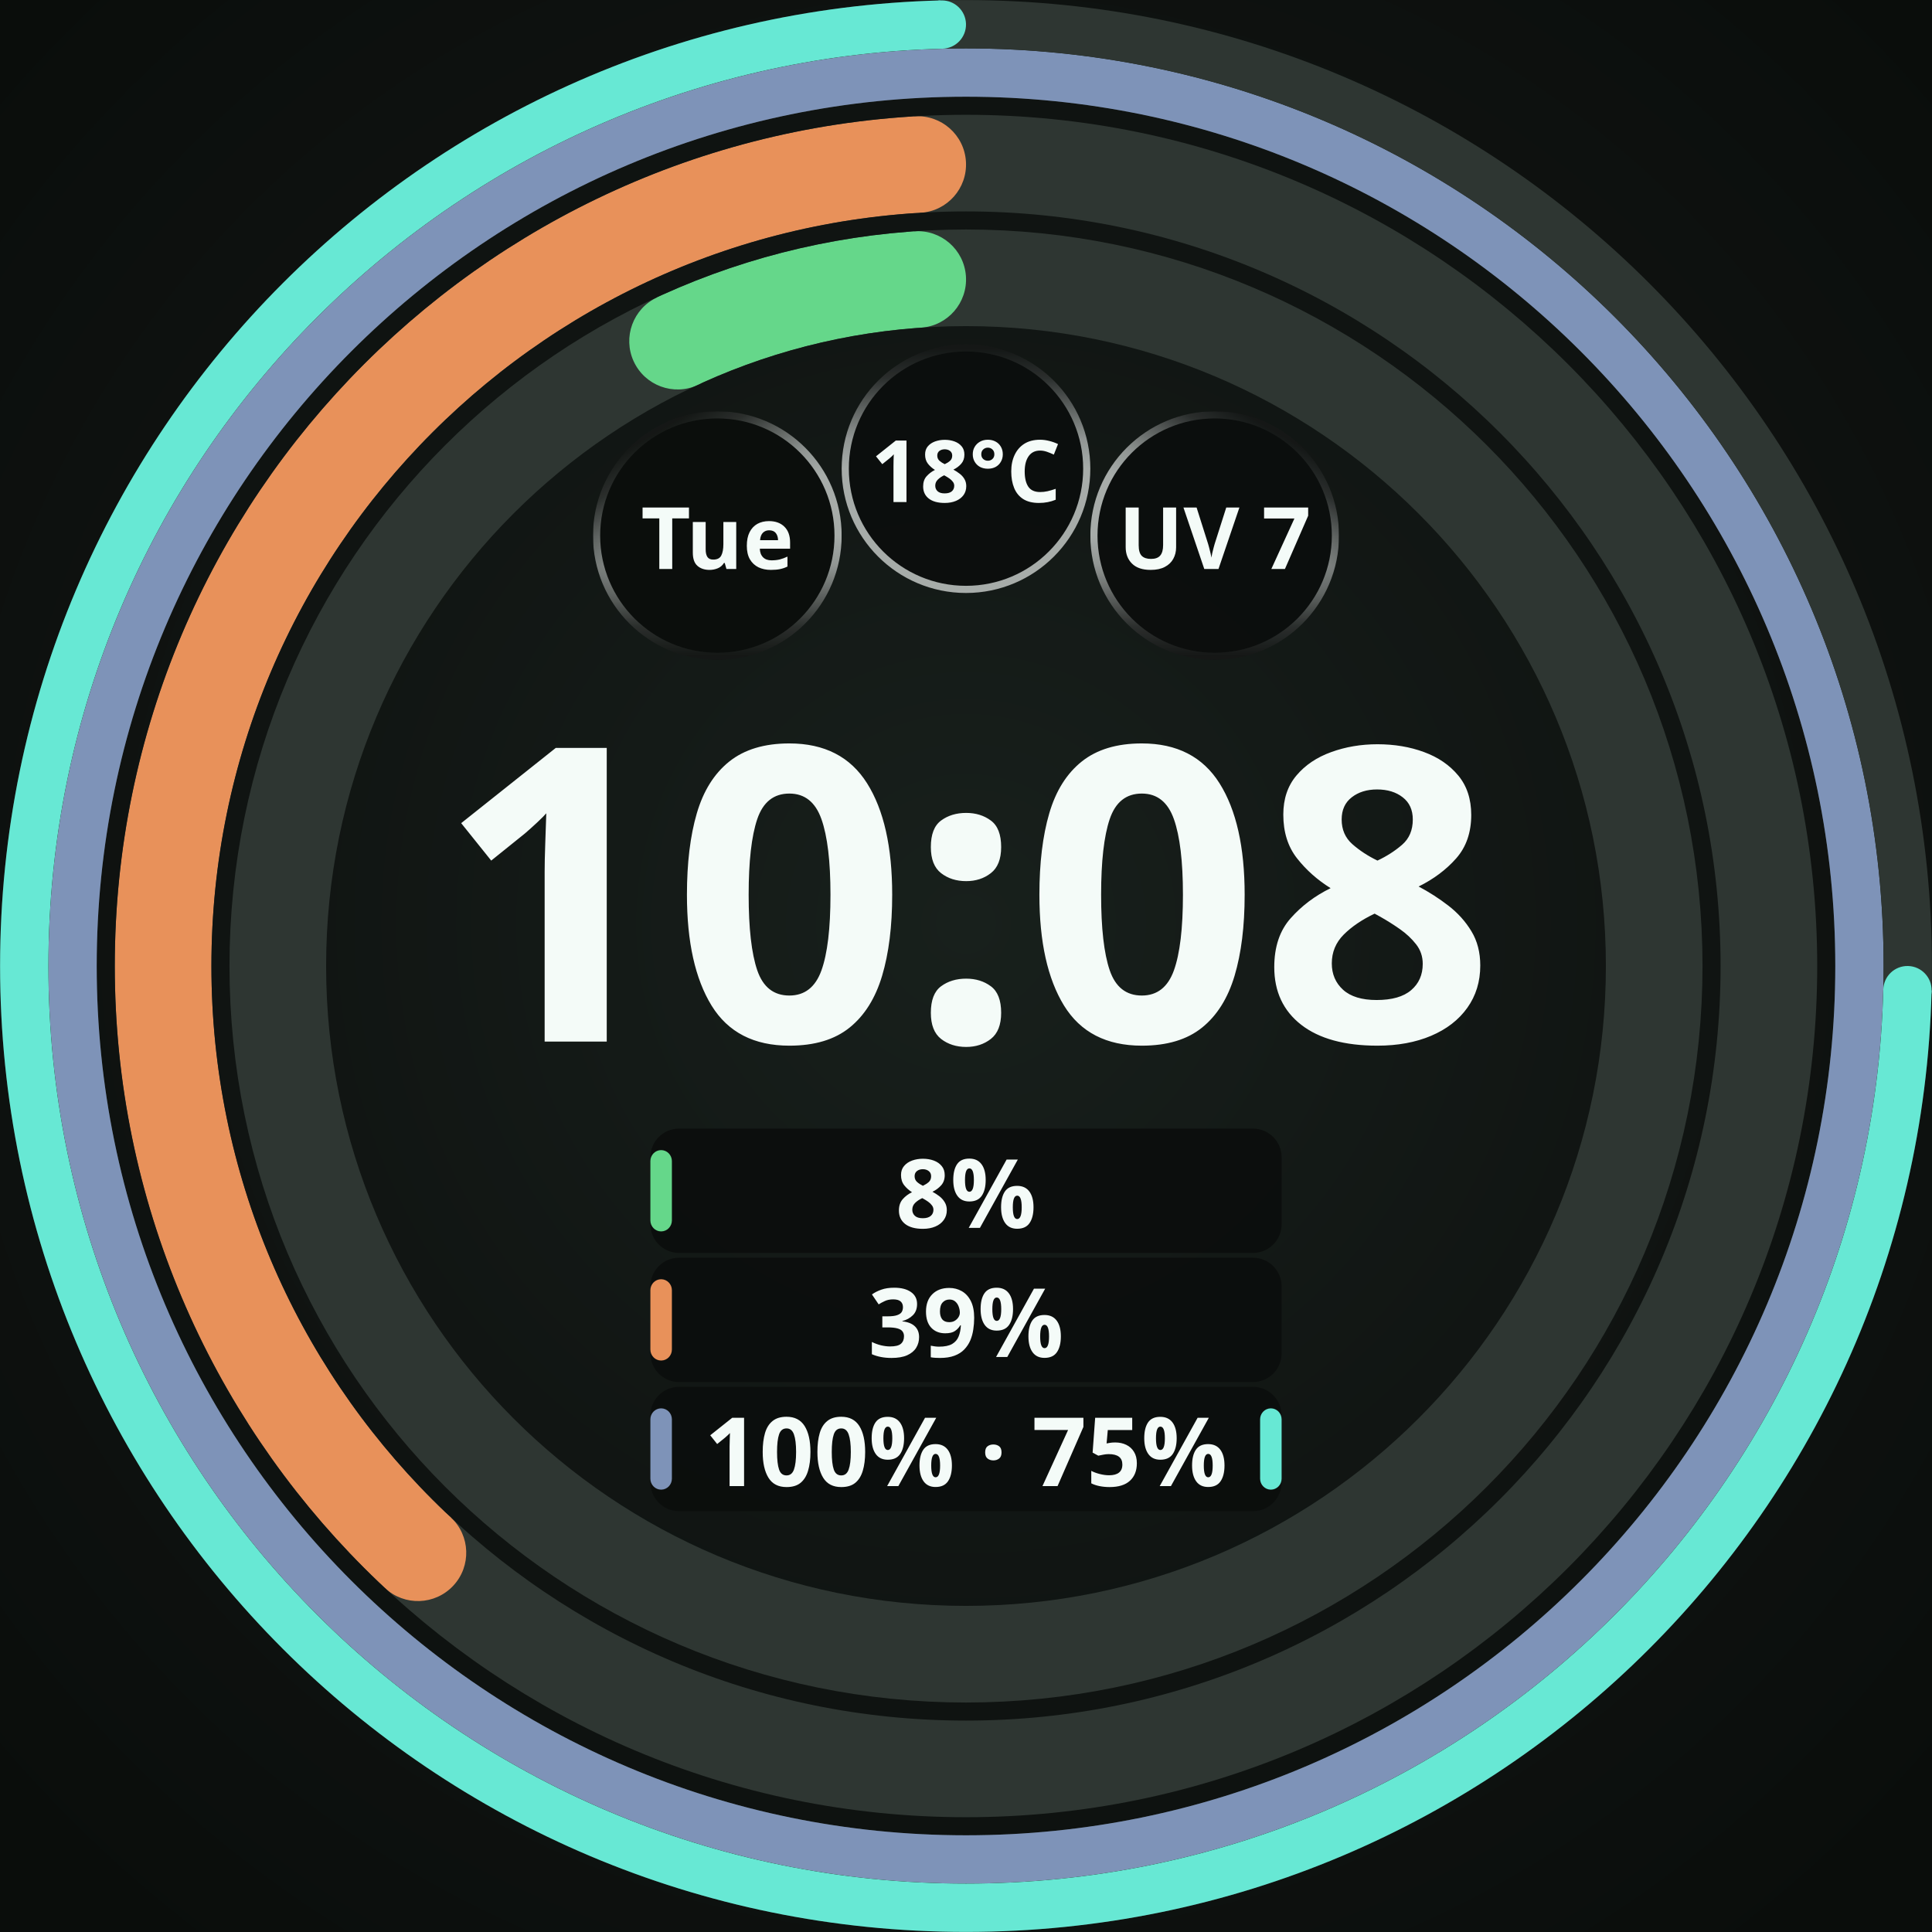
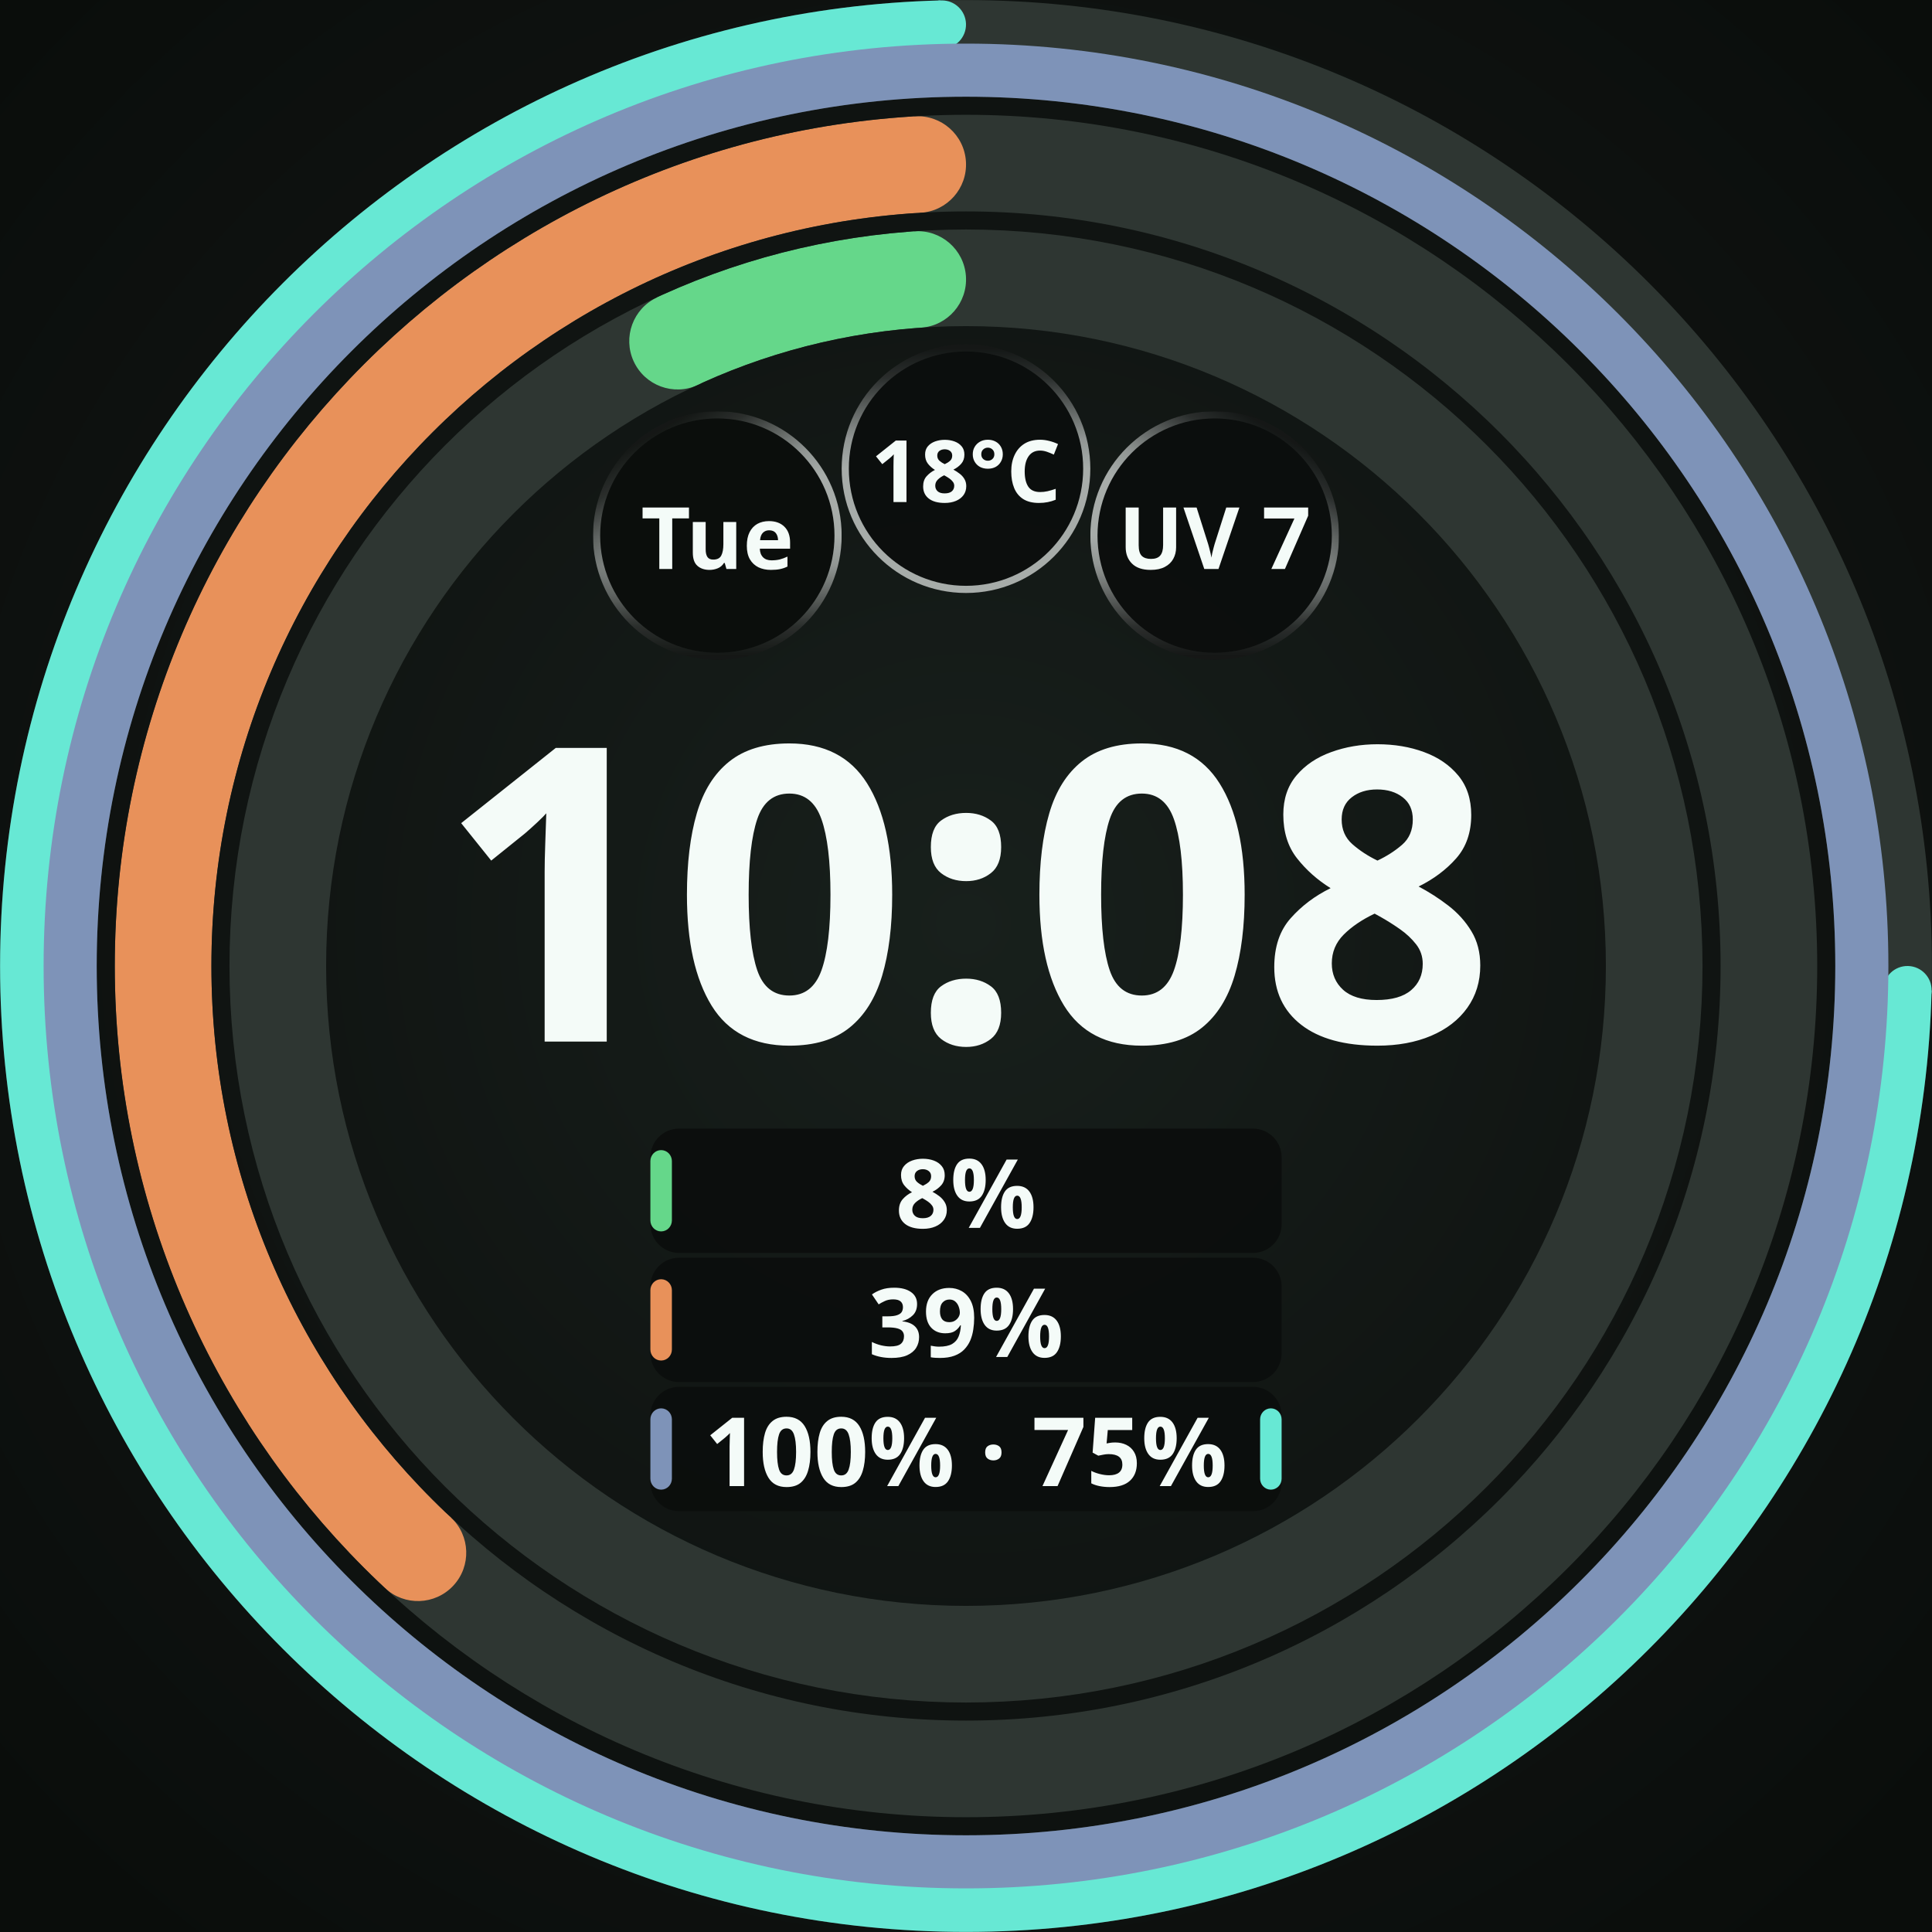
<svg xmlns="http://www.w3.org/2000/svg" width="450" height="450" viewBox="0 0 450 450" role="img" aria-label="Round · 3 providers · an untouched pool closes its half">
  <defs>
    <radialGradient id="lift" cx="50%" cy="48%" r="62%">
      <stop offset="0%" stop-color="#18201C" />
      <stop offset="55%" stop-color="#101412" />
      <stop offset="100%" stop-color="#0A0D0B" />
    </radialGradient>
    <radialGradient id="cellRecess" cx="50%" cy="50%" r="50%">
      <stop offset="0%" stop-color="#0B0E0C" />
      <stop offset="55%" stop-color="#0B0E0C" />
      <stop offset="100%" stop-color="#242A27" />
    </radialGradient>
  </defs>
  <g id="composition" transform="translate(225 225) scale(1.113861) translate(-225 -225)">
    <rect width="450" height="450" fill="url(#lift)" />
    <circle cx="225" cy="225" r="143.91" fill="none" stroke="#2E3632" stroke-width="20.205" />
    <defs>
      <mask id="arc-225-225-143.91-20.205000000000002" maskUnits="userSpaceOnUse" x="0" y="0" width="450" height="450">
        <circle cx="225" cy="225" r="143.91" fill="none" stroke="#ffffff" stroke-width="20.205" stroke-linecap="butt" stroke-dasharray="52.132 904.213" stroke-dashoffset="-841.979" transform="rotate(-90 225 225)" />
        <ellipse cx="225" cy="81.09" rx="10.103" ry="10.103" fill="#ffffff" transform="rotate(335.2222 225 225)" />
        <ellipse cx="225" cy="81.09" rx="10.103" ry="10.103" fill="#ffffff" transform="rotate(355.9778 225 225)" />
      </mask>
    </defs>
    <circle cx="225" cy="225" r="143.91" fill="none" stroke="#65D78A" stroke-width="20.205" mask="url(#arc-225-225-143.91-20.205000000000002)" />
    <circle cx="225" cy="225" r="167.895" fill="none" stroke="#2E3632" stroke-width="20.205" />
    <defs>
      <mask id="arc-225-225-167.89499999999998-20.205000000000002" maskUnits="userSpaceOnUse" x="0" y="0" width="450" height="450">
        <circle cx="225" cy="225" r="167.895" fill="none" stroke="#ffffff" stroke-width="20.205" stroke-linecap="butt" stroke-dasharray="391.212 1054.915" stroke-dashoffset="-653.601" transform="rotate(-90 225 225)" />
        <ellipse cx="225" cy="57.105" rx="10.103" ry="10.103" fill="#ffffff" transform="rotate(223.0476 225 225)" />
        <ellipse cx="225" cy="57.105" rx="10.103" ry="10.103" fill="#ffffff" transform="rotate(356.5524 225 225)" />
      </mask>
    </defs>
    <circle cx="225" cy="225" r="167.895" fill="none" stroke="#E8915A" stroke-width="20.205" mask="url(#arc-225-225-167.89499999999998-20.205000000000002)" />
-     <circle cx="225" cy="225" r="186.829" fill="none" stroke="#2E3632" stroke-width="10.103" />
-     <circle cx="225" cy="225" r="186.829" fill="none" stroke="#7E93B8" stroke-width="10.103" />
    <circle cx="225" cy="225" r="196.931" fill="none" stroke="#2E3632" stroke-width="10.103" />
    <defs>
      <mask id="arc-225-225-196.93125-10.102500000000001" maskUnits="userSpaceOnUse" x="0" y="0" width="450" height="450">
        <circle cx="225" cy="225" r="196.931" fill="none" stroke="#ffffff" stroke-width="10.103" stroke-linecap="butt" stroke-dasharray="917.914 1237.356" stroke-dashoffset="-314.39" transform="rotate(-90 225 225)" />
        <ellipse cx="225" cy="28.069" rx="5.051" ry="5.051" fill="#ffffff" transform="rotate(91.46963 225 225)" />
        <ellipse cx="225" cy="28.069" rx="5.051" ry="5.051" fill="#ffffff" transform="rotate(358.5304 225 225)" />
      </mask>
    </defs>
    <circle cx="225" cy="225" r="196.931" fill="none" stroke="#67E8D4" stroke-width="12.103" mask="url(#arc-225-225-196.93125-10.102500000000001)" />
+     <circle cx="225" cy="225" r="186.829" fill="none" stroke="#2E3632" stroke-width="10.103" />
+     <circle cx="225" cy="225" r="187.329" fill="none" stroke="#7E93B8" stroke-width="11.103" />
    <circle cx="173.0" cy="135.0" r="26.0" fill="#0B0E0C" />
    <defs>
      <linearGradient id="cellRing0" gradientUnits="userSpaceOnUse" x1="185.632" y1="156.863" x2="160.368" y2="113.137">
        <stop offset="0" stop-color="#F4FBF8" stop-opacity="0.667" />
        <stop offset="0.5" stop-color="#F4FBF8" stop-opacity="0.667" />
        <stop offset="0.625" stop-color="#F4FBF8" stop-opacity="0.569" />
        <stop offset="0.75" stop-color="#F4FBF8" stop-opacity="0.353" />
        <stop offset="0.875" stop-color="#F4FBF8" stop-opacity="0.137" />
        <stop offset="1" stop-color="#F4FBF8" stop-opacity="0.039" />
      </linearGradient>
      <linearGradient id="cellBottom0" gradientUnits="userSpaceOnUse" x1="173" y1="109.75" x2="173" y2="160.25">
        <stop offset="0" stop-color="white" stop-opacity="1" />
        <stop offset="0.5" stop-color="white" stop-opacity="1" />
        <stop offset="0.625" stop-color="white" stop-opacity="0.855" />
        <stop offset="0.75" stop-color="white" stop-opacity="0.529" />
        <stop offset="0.875" stop-color="white" stop-opacity="0.208" />
        <stop offset="1" stop-color="white" stop-opacity="0.059" />
      </linearGradient>
      <mask id="cellBottomMask0" maskUnits="userSpaceOnUse" x="147" y="109" width="52" height="52">
        <rect x="147" y="109" width="52" height="52" fill="url(#cellBottom0)" />
      </mask>
    </defs>
    <circle cx="173.0" cy="135.0" r="25.25" fill="none" stroke="url(#cellRing0)" stroke-width="1.50" stroke-opacity="1" mask="url(#cellBottomMask0)" />
    <text x="173.0" y="135.0" text-anchor="middle" dominant-baseline="central" font-family="Noto Sans, sans-serif" font-size="18.0" font-weight="700" fill="#F4FBF8" fill-opacity="1">Tue</text>
    <circle cx="225.0" cy="121.0" r="26.0" fill="#0B0E0C" fill-opacity="0.92" />
    <defs>
      <linearGradient id="cellRing1" gradientUnits="userSpaceOnUse" x1="225" y1="146.25" x2="225" y2="95.75">
        <stop offset="0" stop-color="#F4FBF8" stop-opacity="0.667" />
        <stop offset="0.5" stop-color="#F4FBF8" stop-opacity="0.667" />
        <stop offset="0.625" stop-color="#F4FBF8" stop-opacity="0.569" />
        <stop offset="0.75" stop-color="#F4FBF8" stop-opacity="0.353" />
        <stop offset="0.875" stop-color="#F4FBF8" stop-opacity="0.137" />
        <stop offset="1" stop-color="#F4FBF8" stop-opacity="0.039" />
      </linearGradient>
    </defs>
    <circle cx="225.0" cy="121.0" r="25.25" fill="none" stroke="url(#cellRing1)" stroke-width="1.50" stroke-opacity="1" />
    <text x="225.0" y="121.0" text-anchor="middle" dominant-baseline="central" font-family="Noto Sans, sans-serif" font-size="18.0" font-weight="700" fill="#F4FBF8" fill-opacity="1">18°C</text>
    <circle cx="277.0" cy="135.0" r="26.0" fill="#0B0E0C" fill-opacity="0.92" />
    <defs>
      <linearGradient id="cellRing2" gradientUnits="userSpaceOnUse" x1="264.368" y1="156.863" x2="289.632" y2="113.137">
        <stop offset="0" stop-color="#F4FBF8" stop-opacity="0.667" />
        <stop offset="0.5" stop-color="#F4FBF8" stop-opacity="0.667" />
        <stop offset="0.625" stop-color="#F4FBF8" stop-opacity="0.569" />
        <stop offset="0.75" stop-color="#F4FBF8" stop-opacity="0.353" />
        <stop offset="0.875" stop-color="#F4FBF8" stop-opacity="0.137" />
        <stop offset="1" stop-color="#F4FBF8" stop-opacity="0.039" />
      </linearGradient>
      <linearGradient id="cellBottom2" gradientUnits="userSpaceOnUse" x1="277" y1="109.75" x2="277" y2="160.25">
        <stop offset="0" stop-color="white" stop-opacity="1" />
        <stop offset="0.5" stop-color="white" stop-opacity="1" />
        <stop offset="0.625" stop-color="white" stop-opacity="0.855" />
        <stop offset="0.75" stop-color="white" stop-opacity="0.529" />
        <stop offset="0.875" stop-color="white" stop-opacity="0.208" />
        <stop offset="1" stop-color="white" stop-opacity="0.059" />
      </linearGradient>
      <mask id="cellBottomMask2" maskUnits="userSpaceOnUse" x="251" y="109" width="52" height="52">
        <rect x="251" y="109" width="52" height="52" fill="url(#cellBottom2)" />
      </mask>
    </defs>
    <circle cx="277.0" cy="135.0" r="25.25" fill="none" stroke="url(#cellRing2)" stroke-width="1.50" stroke-opacity="1" mask="url(#cellBottomMask2)" />
    <text x="277.0" y="135.0" text-anchor="middle" dominant-baseline="central" font-family="Noto Sans, sans-serif" font-size="18.0" font-weight="700" fill="#F4FBF8" fill-opacity="1">UV 7</text>
    <text x="225" y="240.8" text-anchor="middle" font-family="Noto Sans, sans-serif" font-size="86.0" font-weight="700" fill="#F4FBF8">10:08</text>
    <rect x="159.0" y="259.0" width="132.0" height="26.0" rx="6.0" fill="#0B0E0C" fill-opacity="0.92" />
    <rect x="159.0" y="263.5" width="4.5" height="17.0" rx="2.3" fill="#65D78A" />
    <text x="225.0" y="272.0" text-anchor="middle" dominant-baseline="central" font-family="Noto Sans, sans-serif" font-size="20.0" font-weight="700" fill="#F4FBF8">8%</text>
    <rect x="159.0" y="286.0" width="132.0" height="26.0" rx="6.0" fill="#0B0E0C" fill-opacity="0.92" />
    <rect x="159.0" y="290.5" width="4.5" height="17.0" rx="2.3" fill="#E8915A" />
    <text x="225.0" y="299.0" text-anchor="middle" dominant-baseline="central" font-family="Noto Sans, sans-serif" font-size="20.0" font-weight="700" fill="#F4FBF8">39%</text>
    <rect x="159.0" y="313.0" width="132.0" height="26.0" rx="6.0" fill="#0B0E0C" fill-opacity="0.92" />
    <rect x="159.0" y="317.5" width="4.5" height="17.0" rx="2.3" fill="#7E93B8" />
    <text x="225.0" y="326.0" text-anchor="middle" dominant-baseline="central" font-family="Noto Sans, sans-serif" font-size="20.0" font-weight="700" fill="#F4FBF8">100% · 75%</text>
    <rect x="286.5" y="317.5" width="4.5" height="17.0" rx="2.3" fill="#67E8D4" />
  </g>
</svg>
